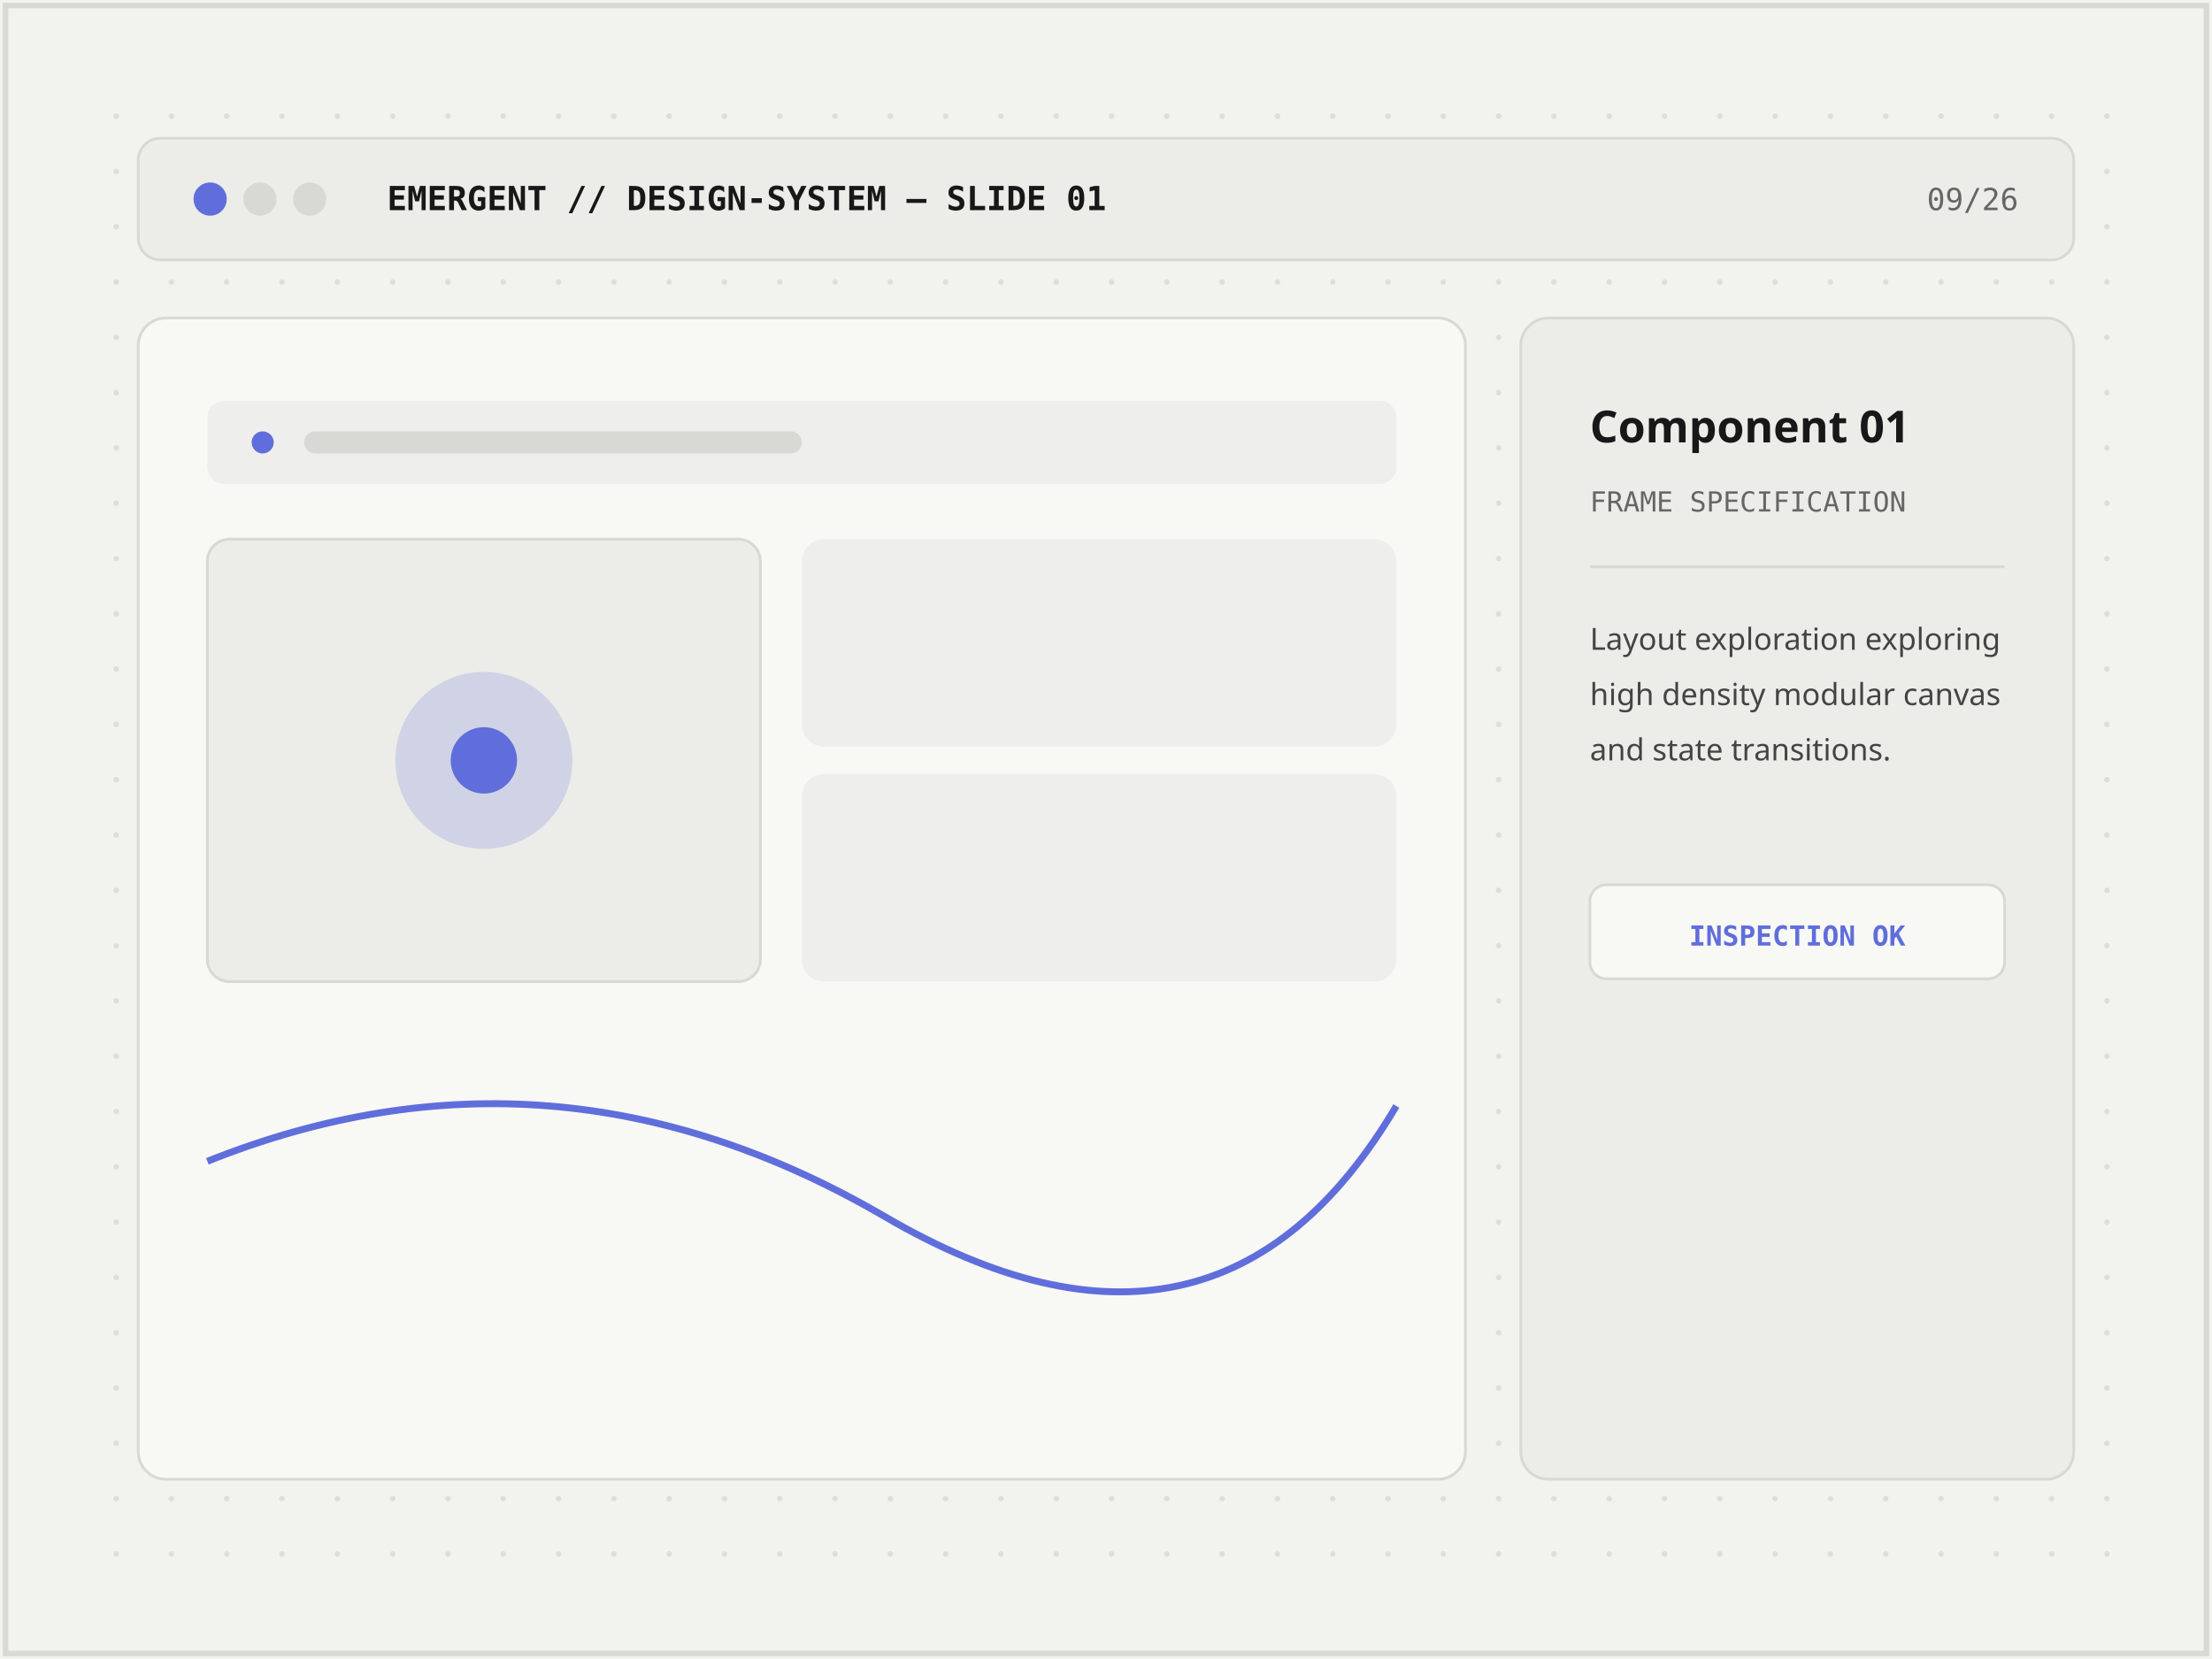
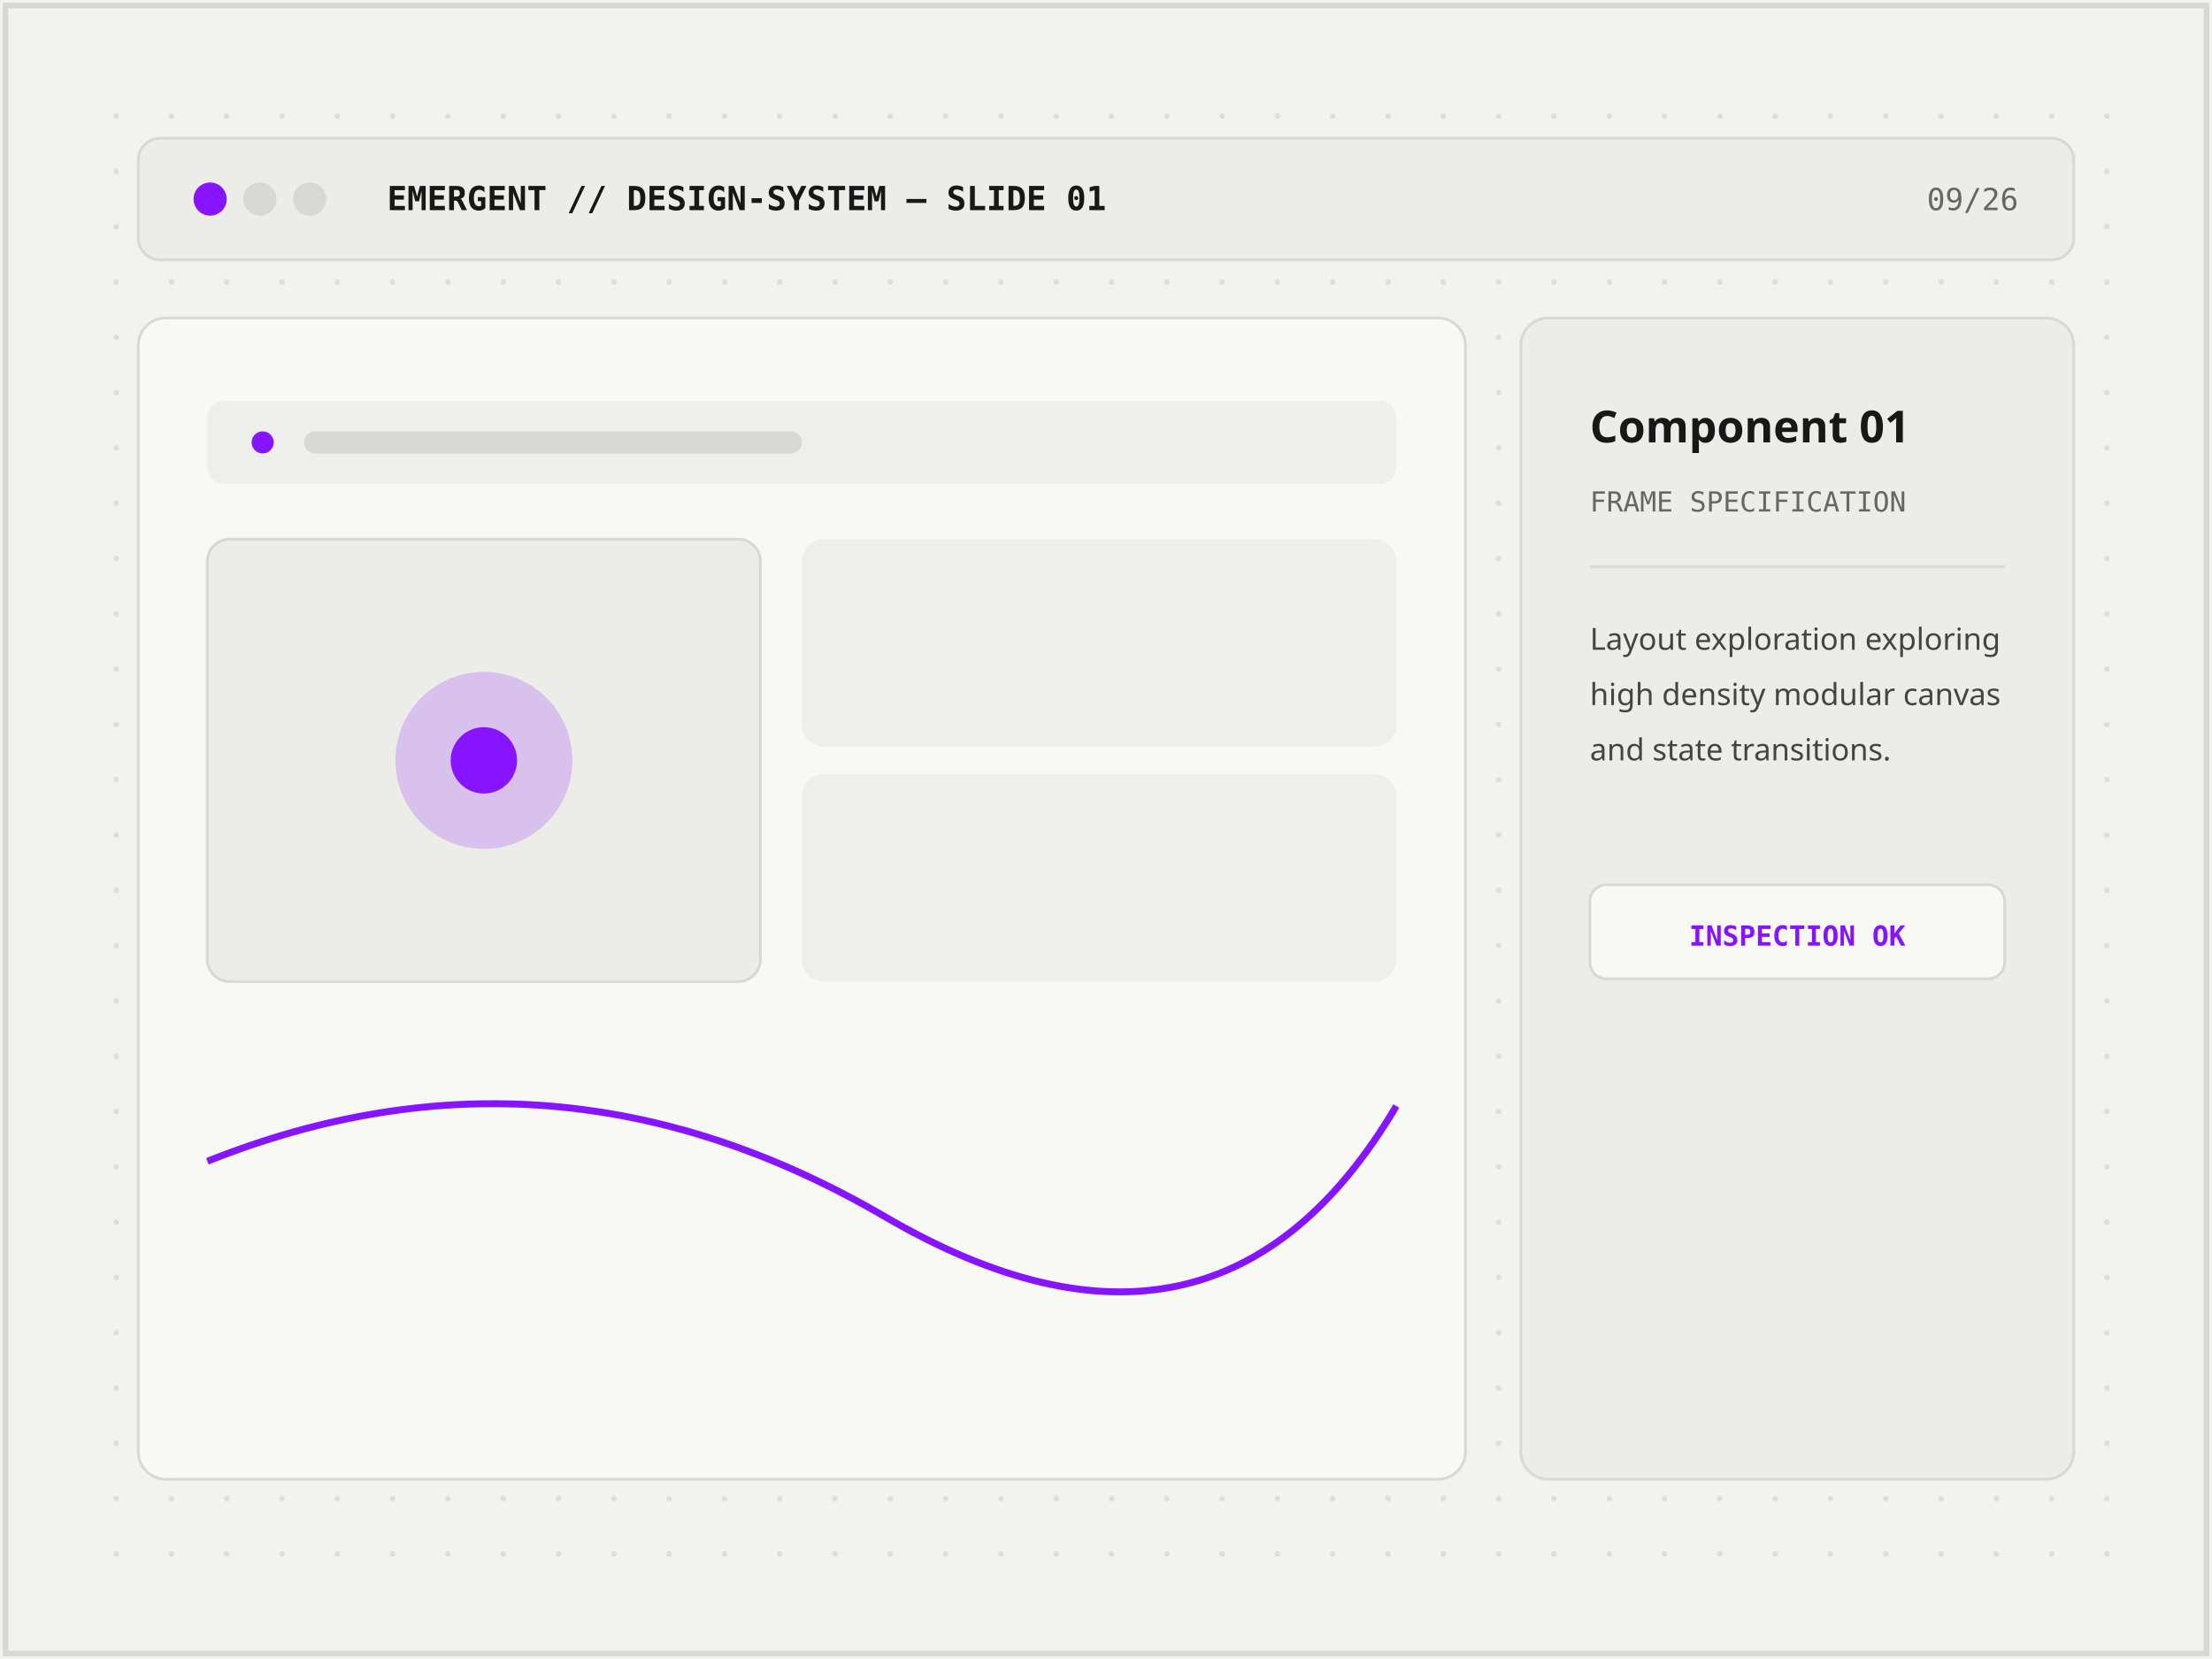
<svg xmlns="http://www.w3.org/2000/svg" viewBox="0 0 800 600" width="800" height="600">
  <defs>
    <pattern id="grid-design-system-1" width="20" height="20" patternUnits="userSpaceOnUse">
      <circle cx="2" cy="2" r="1" fill="#D8D8D4" opacity="0.8" />
    </pattern>
  </defs>
  <rect width="800" height="600" fill="#F2F2EF" />
  <rect x="2" y="2" width="796" height="596" fill="none" stroke="#D8D8D4" stroke-width="2" />
  <rect x="30" y="30" width="740" height="540" fill="url(#grid-design-system-1)" />
  <rect x="50" y="50" width="700" height="44" rx="8" fill="#ECECE8" stroke="#D8D8D4" stroke-width="1" />
-   <circle cx="76" cy="72" r="6" fill="#606EDB" />
+   <circle cx="76" cy="72" r="6" fill="#8614FF" />
  <circle cx="94" cy="72" r="6" fill="#D8D8D4" />
  <circle cx="112" cy="72" r="6" fill="#D8D8D4" />
  <text x="140" y="76" font-family="monospace" font-size="12" fill="#181818" font-weight="600">EMERGENT // DESIGN-SYSTEM — SLIDE 01</text>
  <text x="730" y="76" font-family="monospace" font-size="11" fill="#666666" text-anchor="end">09/26</text>
  <rect x="50" y="115" width="480" height="420" rx="10" fill="#F8F8F5" stroke="#D8D8D4" stroke-width="1" />
  <rect x="75" y="145" width="430" height="30" rx="6" fill="#EEEEEC" />
-   <circle cx="95" cy="160" r="4" fill="#606EDB" />
+   <circle cx="95" cy="160" r="4" fill="#8614FF" />
  <rect x="110" y="156" width="180" height="8" rx="4" fill="#D8D8D4" />
  <rect x="75" y="195" width="200" height="160" rx="8" fill="#ECECE8" stroke="#D8D8D4" stroke-width="1" />
-   <circle cx="175" cy="275" r="32" fill="#606EDB" opacity="0.2" />
-   <circle cx="175" cy="275" r="12" fill="#606EDB" />
+   <circle cx="175" cy="275" r="32" fill="#8614FF" opacity="0.2" />
+   <circle cx="175" cy="275" r="12" fill="#8614FF" />
  <rect x="290" y="195" width="215" height="75" rx="8" fill="#EEEEEC" />
  <rect x="290" y="280" width="215" height="75" rx="8" fill="#EEEEEC" />
-   <path d="M 75 420 Q 200 370 320 440 T 505 400" fill="none" stroke="#606EDB" stroke-width="2.5" />
+   <path d="M 75 420 Q 200 370 320 440 T 505 400" fill="none" stroke="#8614FF" stroke-width="2.5" />
  <rect x="550" y="115" width="200" height="420" rx="10" fill="#ECECE8" stroke="#D8D8D4" stroke-width="1" />
  <text x="575" y="160" font-family="sans-serif" font-size="16" font-weight="700" fill="#181818">Component 01</text>
  <text x="575" y="185" font-family="monospace" font-size="10" fill="#666666">FRAME SPECIFICATION</text>
  <line x1="575" y1="205" x2="725" y2="205" stroke="#D8D8D4" stroke-width="1" />
  <text x="575" y="235" font-family="sans-serif" font-size="11" fill="#444444">Layout exploration exploring</text>
  <text x="575" y="255" font-family="sans-serif" font-size="11" fill="#444444">high density modular canvas</text>
  <text x="575" y="275" font-family="sans-serif" font-size="11" fill="#444444">and state transitions.</text>
  <rect x="575" y="320" width="150" height="34" rx="6" fill="#F8F8F5" stroke="#D8D8D4" stroke-width="1" />
-   <text x="650" y="342" font-family="monospace" font-size="10" fill="#606EDB" text-anchor="middle" font-weight="600">INSPECTION OK</text>
+   <text x="650" y="342" font-family="monospace" font-size="10" fill="#8614FF" text-anchor="middle" font-weight="600">INSPECTION OK</text>
</svg>
